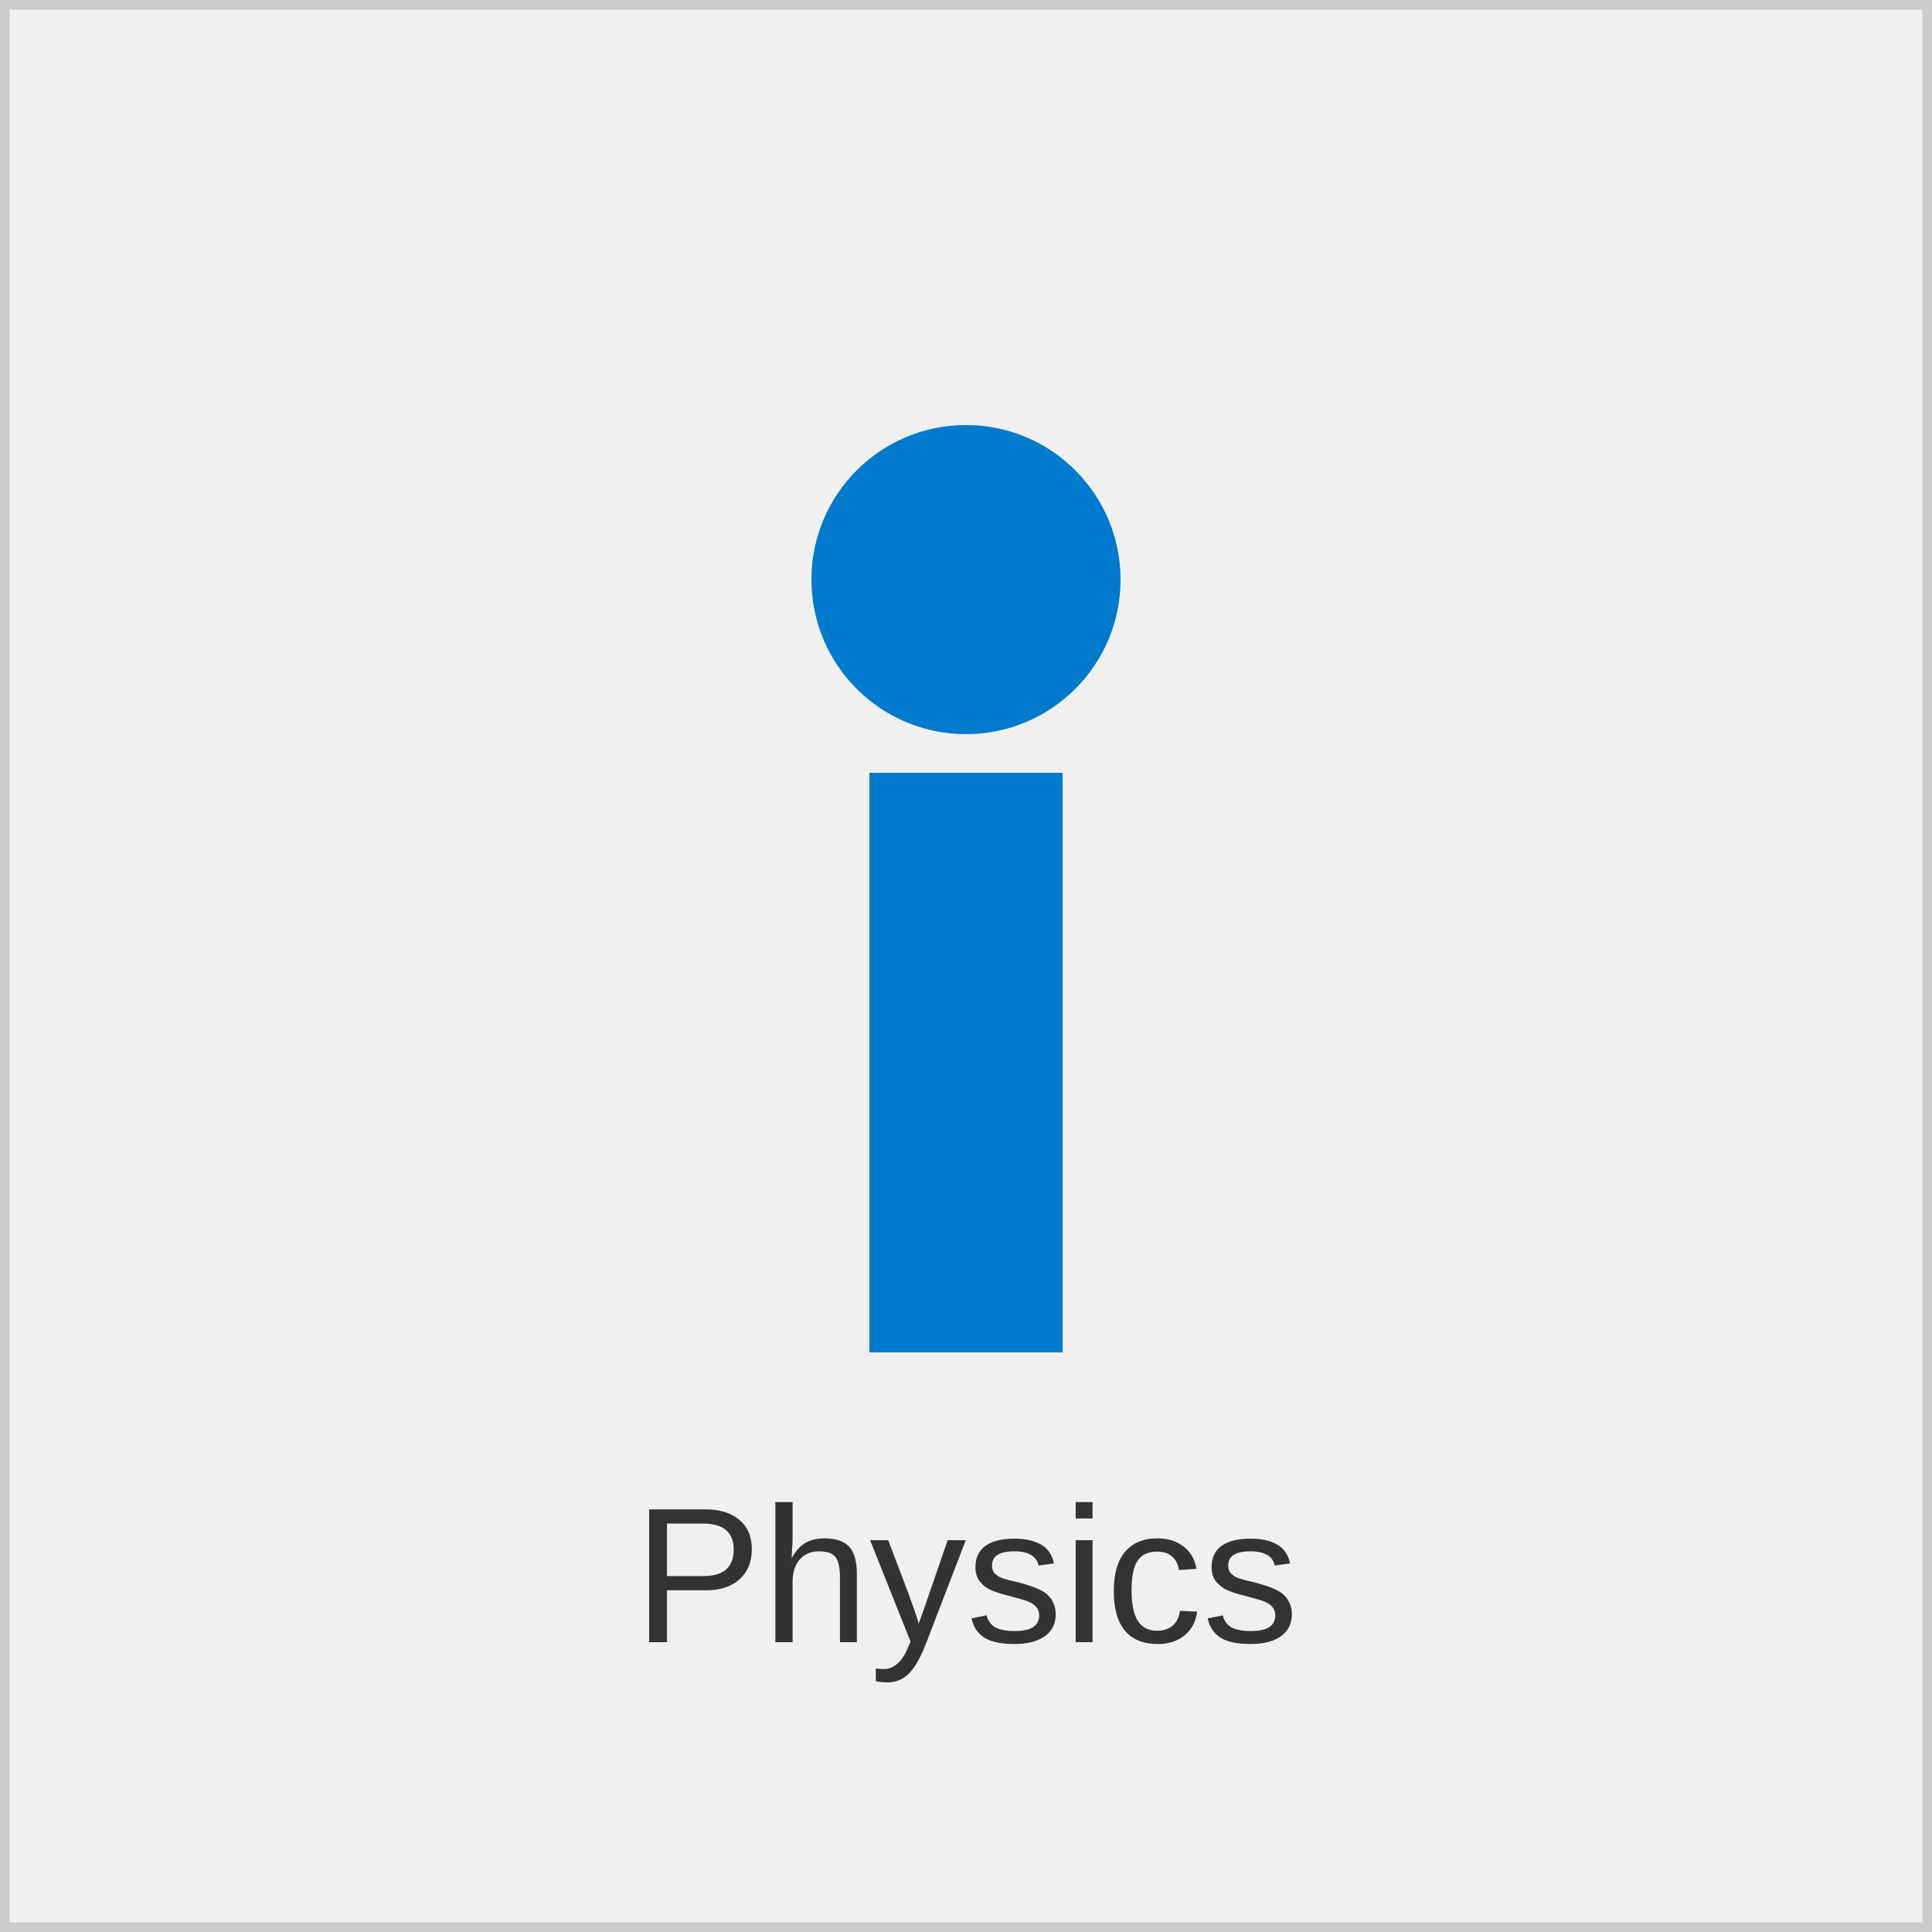
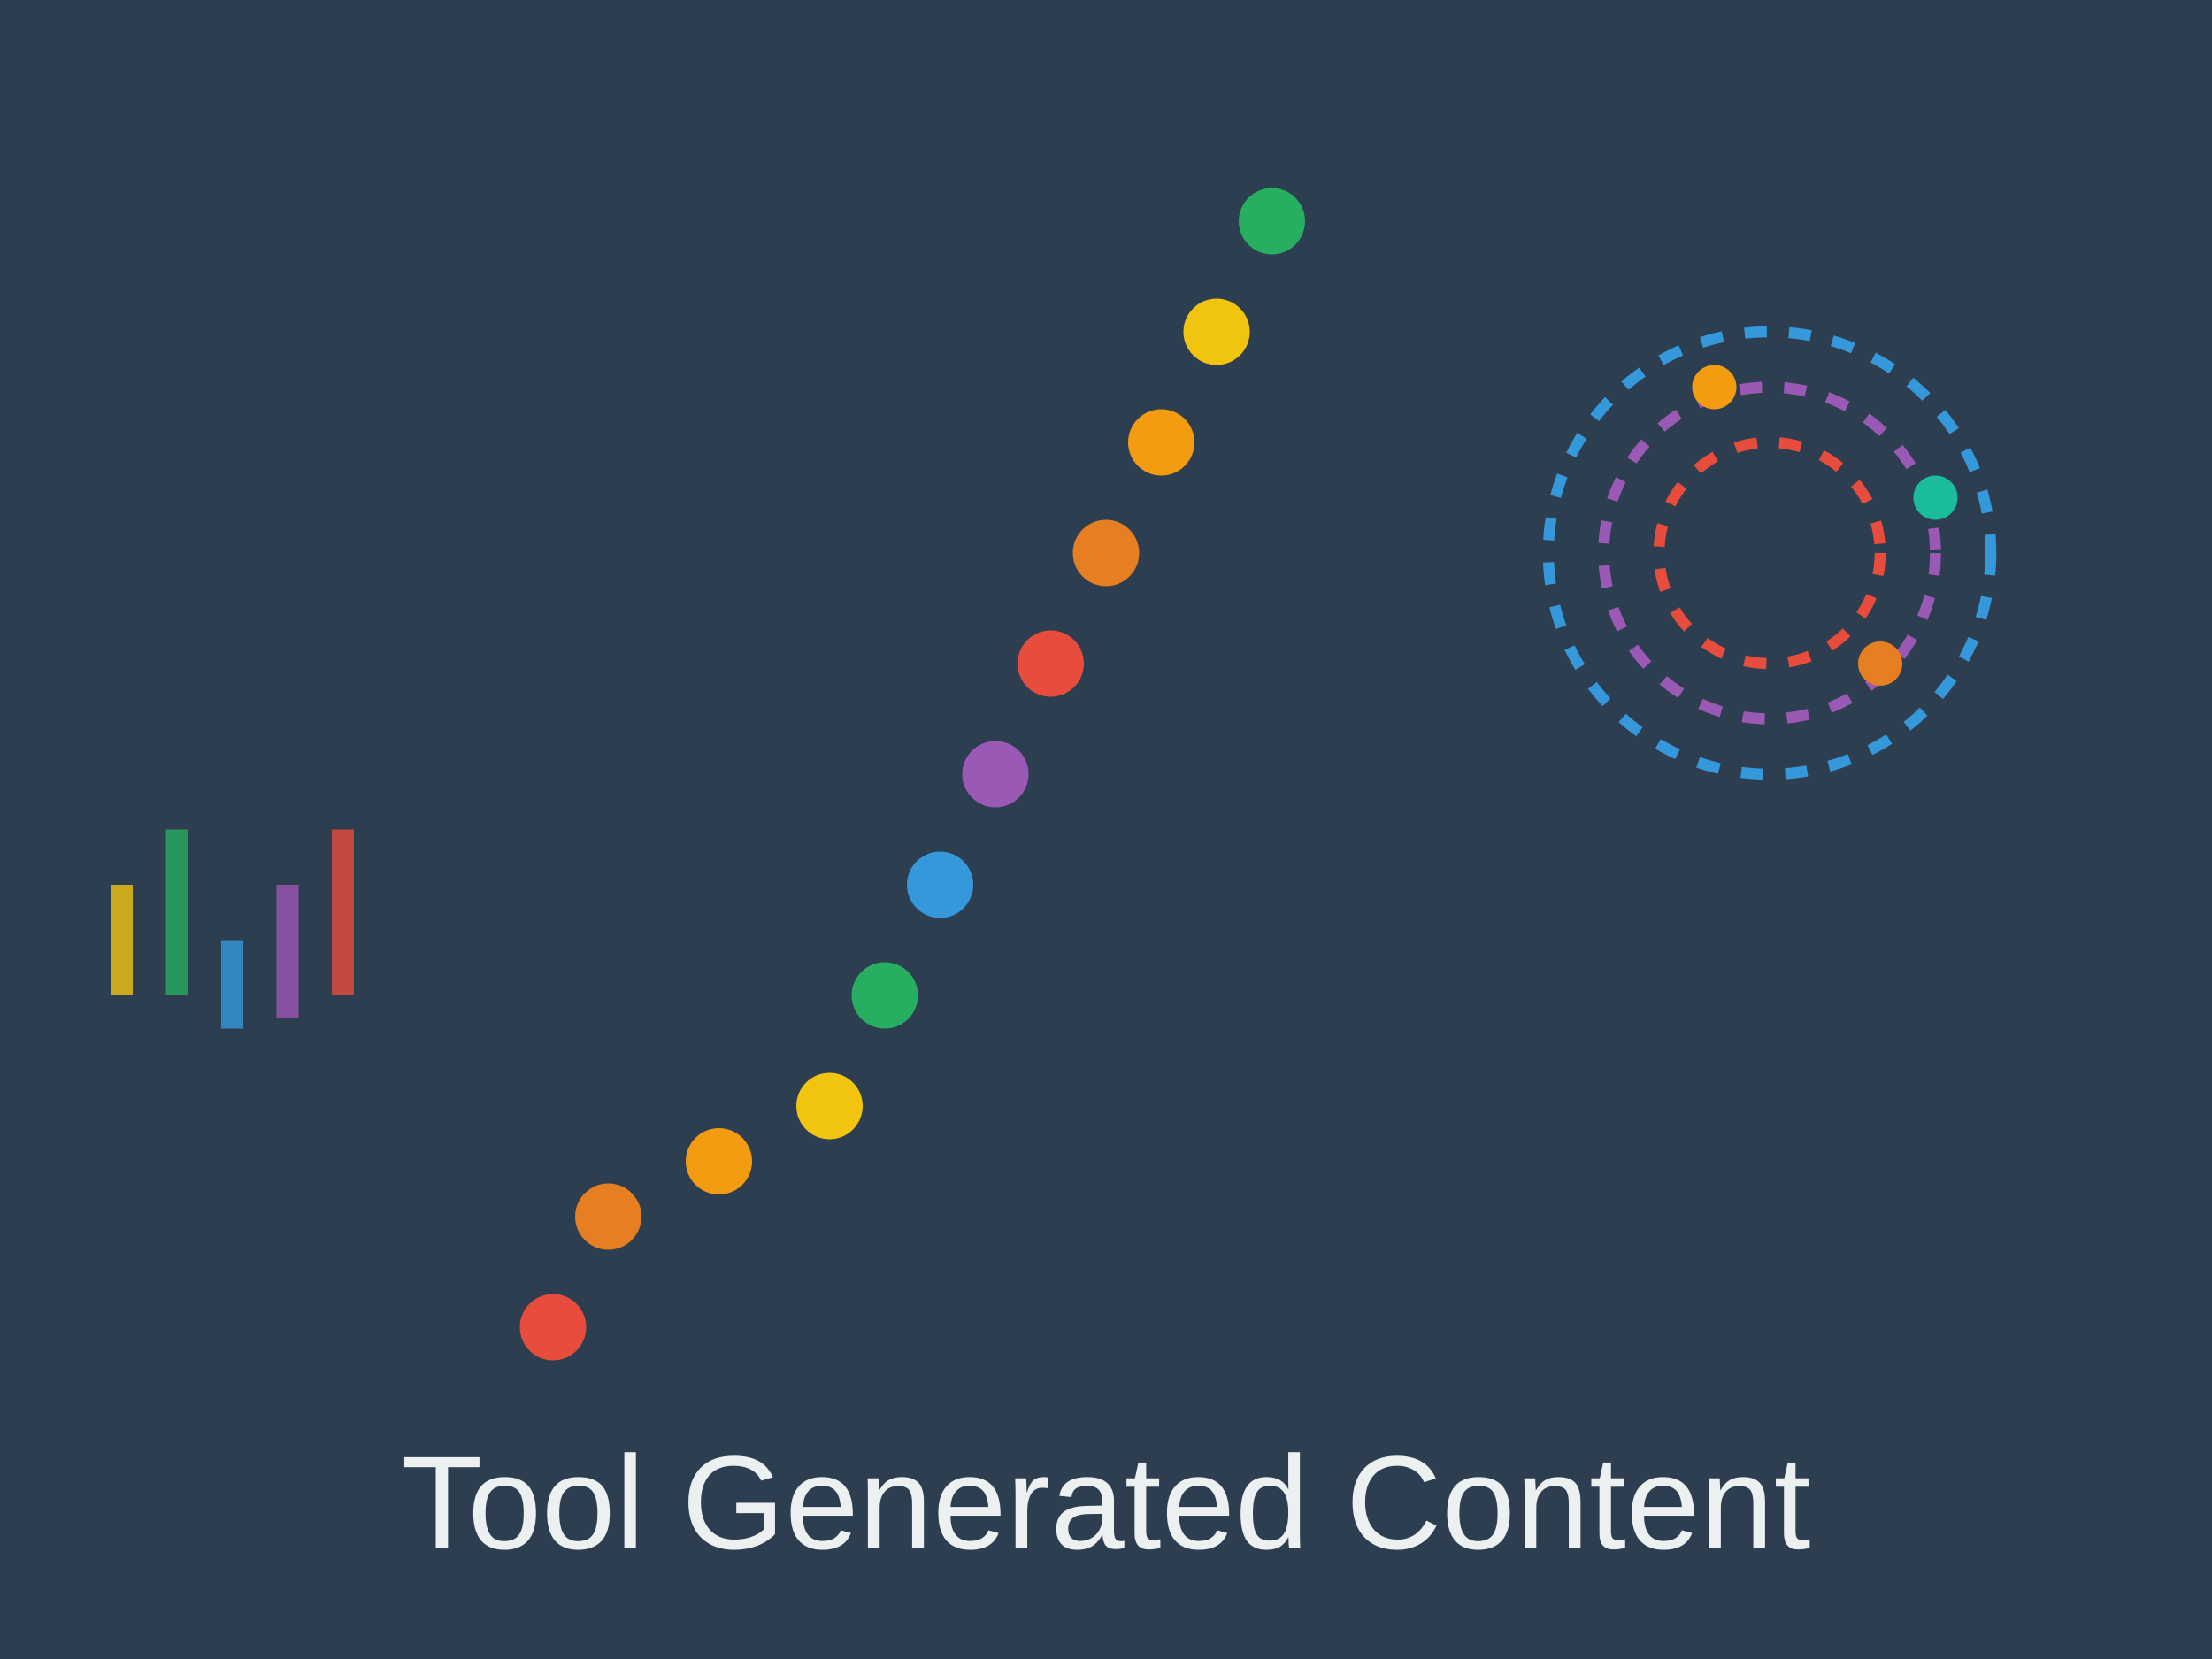
- <svg xmlns="http://www.w3.org/2000/svg" width="100" height="100" viewBox="0 0 100 100">
-   <rect width="100" height="100" fill="#f0f0f0" stroke="#ccc" stroke-width="1" />
-   <circle cx="50" cy="30" r="8" fill="#007acc" />
-   <rect x="45" y="40" width="10" height="30" fill="#007acc" />
-   <text x="50" y="85" text-anchor="middle" font-family="Arial" font-size="10" fill="#333">Physics</text>
+ <svg xmlns="http://www.w3.org/2000/svg" width="200" height="150">
+   <rect width="200" height="150" fill="#2C3E50" />
+   <circle cx="50" cy="120" r="3" fill="#E74C3C" />
+   <circle cx="55" cy="110" r="3" fill="#E67E22" />
+   <circle cx="65" cy="105" r="3" fill="#F39C12" />
+   <circle cx="75" cy="100" r="3" fill="#F1C40F" />
+   <circle cx="80" cy="90" r="3" fill="#27AE60" />
+   <circle cx="85" cy="80" r="3" fill="#3498DB" />
+   <circle cx="90" cy="70" r="3" fill="#9B59B6" />
+   <circle cx="95" cy="60" r="3" fill="#E74C3C" />
+   <circle cx="100" cy="50" r="3" fill="#E67E22" />
+   <circle cx="105" cy="40" r="3" fill="#F39C12" />
+   <circle cx="110" cy="30" r="3" fill="#F1C40F" />
+   <circle cx="115" cy="20" r="3" fill="#27AE60" />
+   <circle cx="160" cy="50" r="20" fill="none" stroke="#3498DB" stroke-width="1" stroke-dasharray="2,2" />
+   <circle cx="160" cy="50" r="15" fill="none" stroke="#9B59B6" stroke-width="1" stroke-dasharray="2,2" />
+   <circle cx="160" cy="50" r="10" fill="none" stroke="#E74C3C" stroke-width="1" stroke-dasharray="2,2" />
+   <circle cx="175" cy="45" r="2" fill="#1ABC9C" />
+   <circle cx="155" cy="35" r="2" fill="#F39C12" />
+   <circle cx="170" cy="60" r="2" fill="#E67E22" />
+   <rect x="10" y="80" width="2" height="10" fill="#F1C40F" opacity="0.8" />
+   <rect x="15" y="75" width="2" height="15" fill="#27AE60" opacity="0.8" />
+   <rect x="20" y="85" width="2" height="8" fill="#3498DB" opacity="0.8" />
+   <rect x="25" y="80" width="2" height="12" fill="#9B59B6" opacity="0.8" />
+   <rect x="30" y="75" width="2" height="15" fill="#E74C3C" opacity="0.8" />
+   <text x="100" y="140" text-anchor="middle" font-family="Arial" font-size="12" fill="#ECF0F1">Tool Generated Content</text>
</svg>
